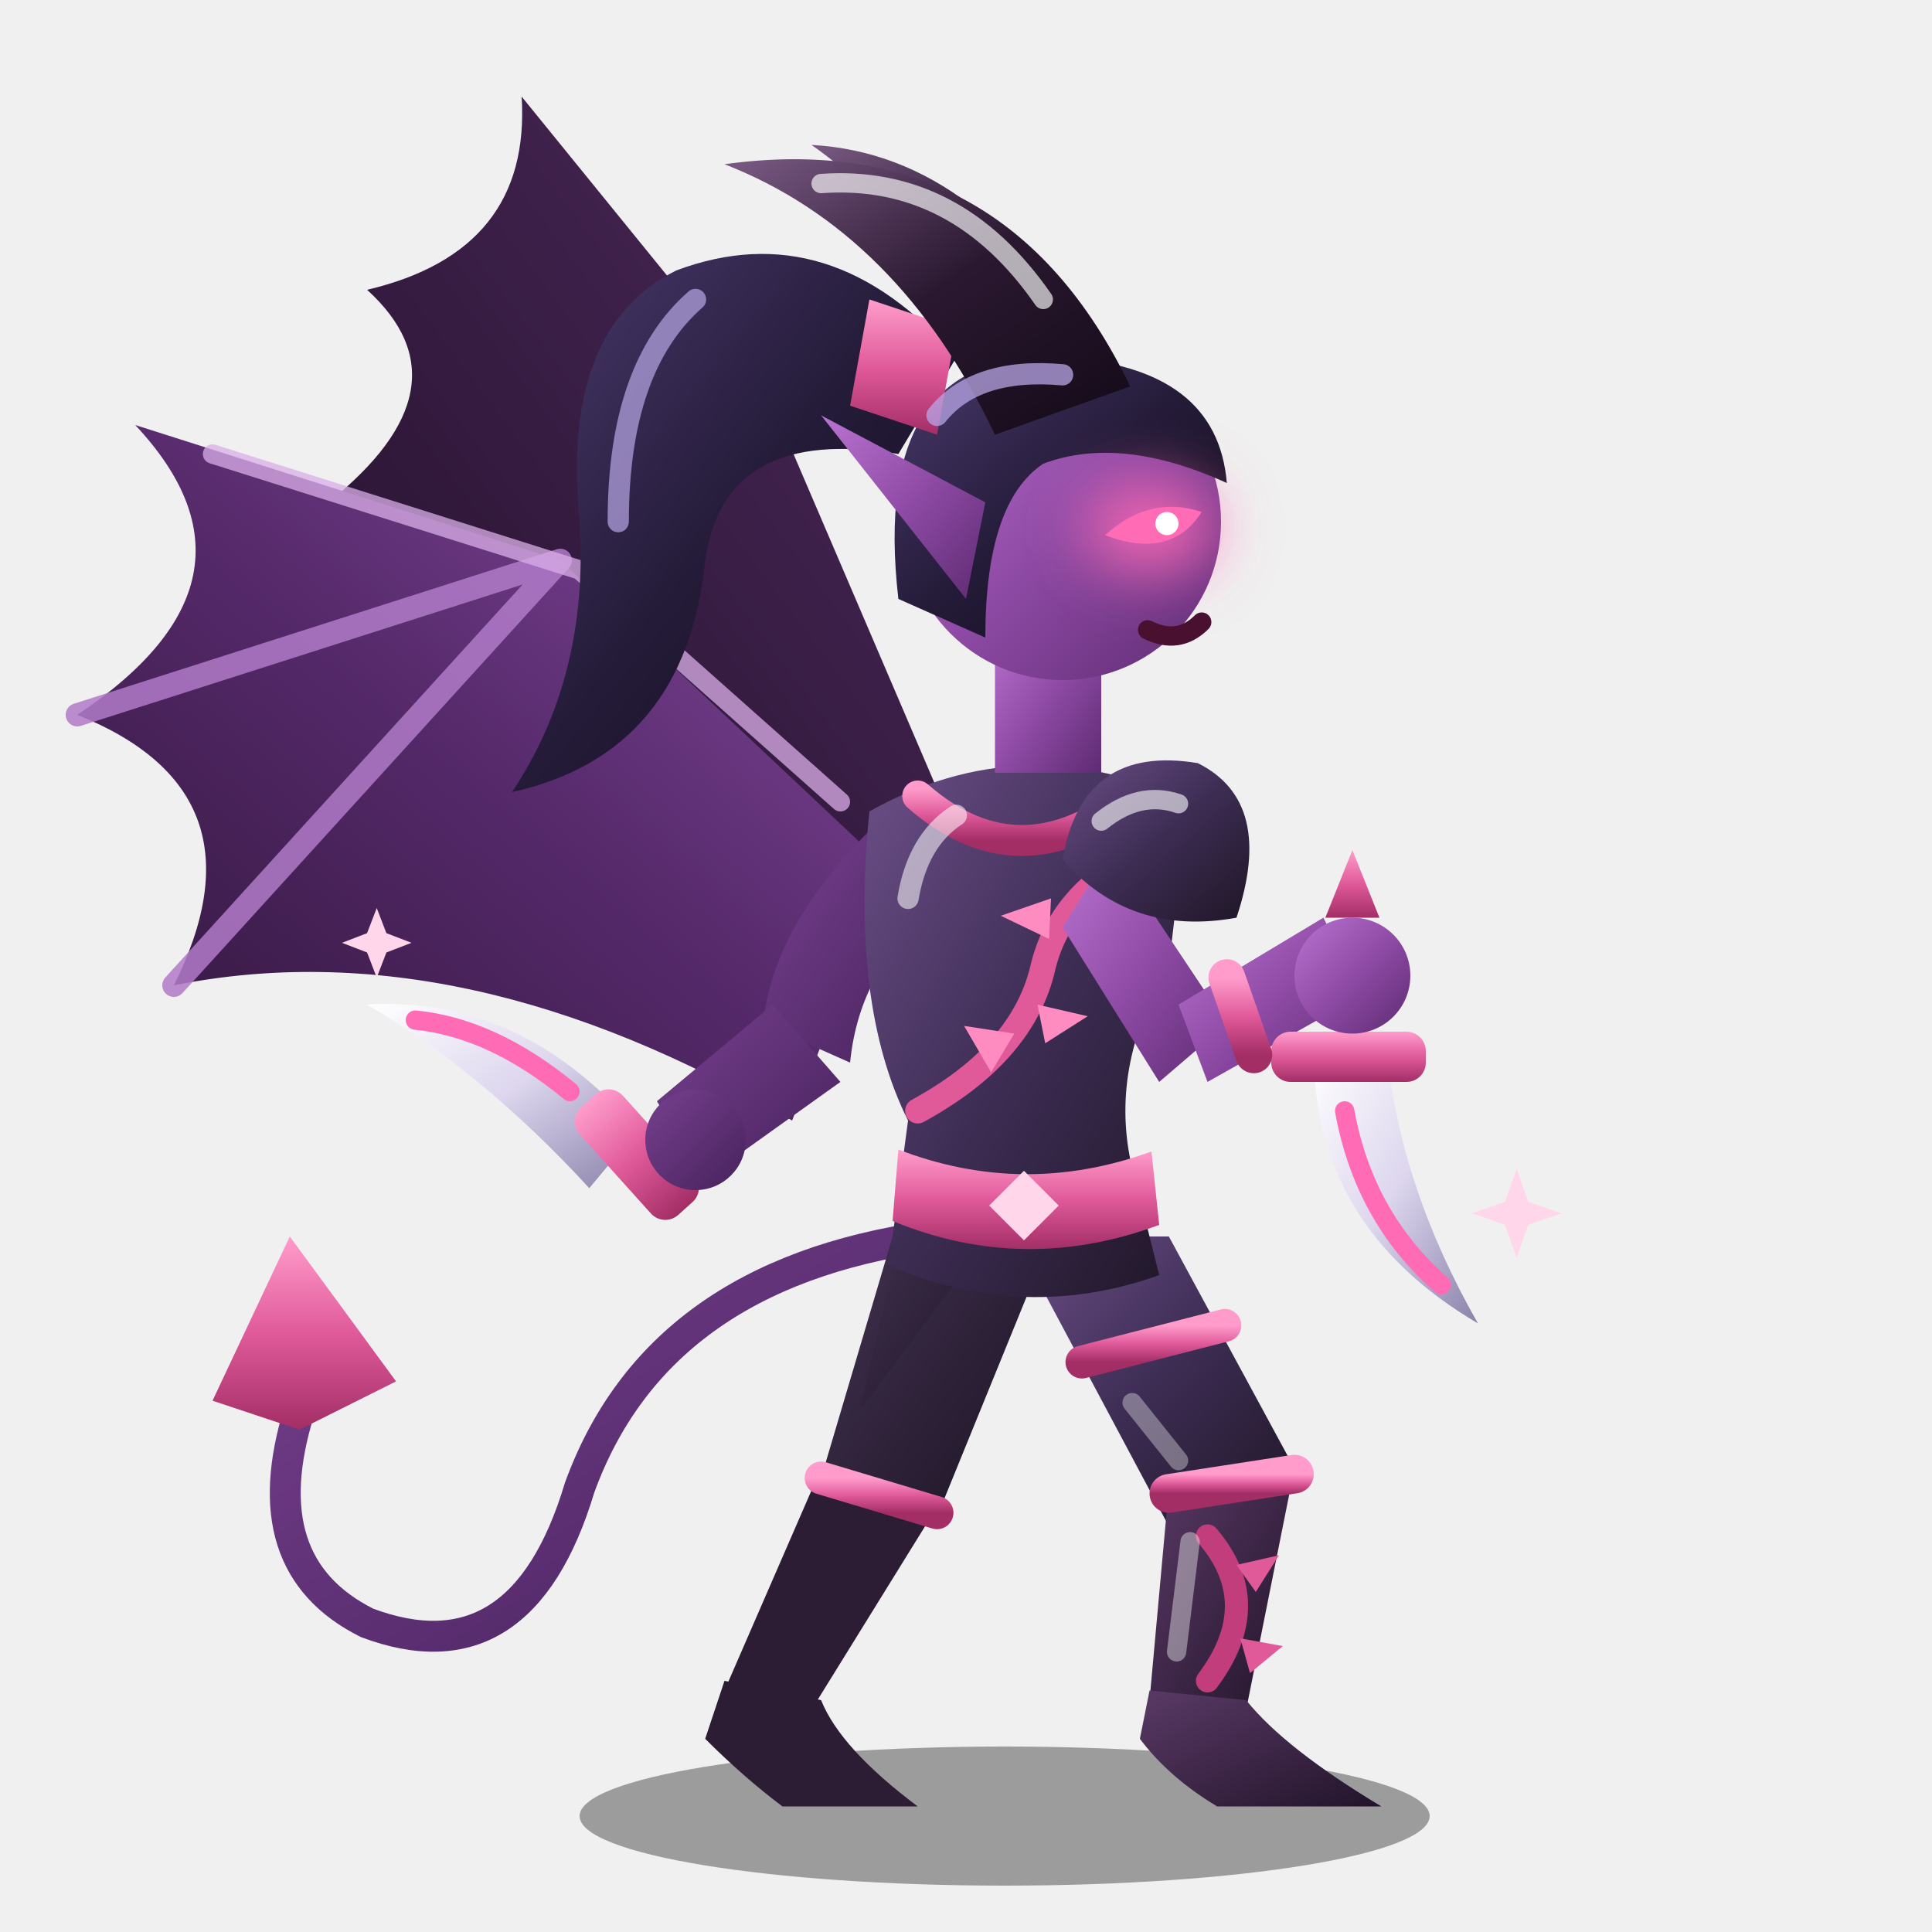
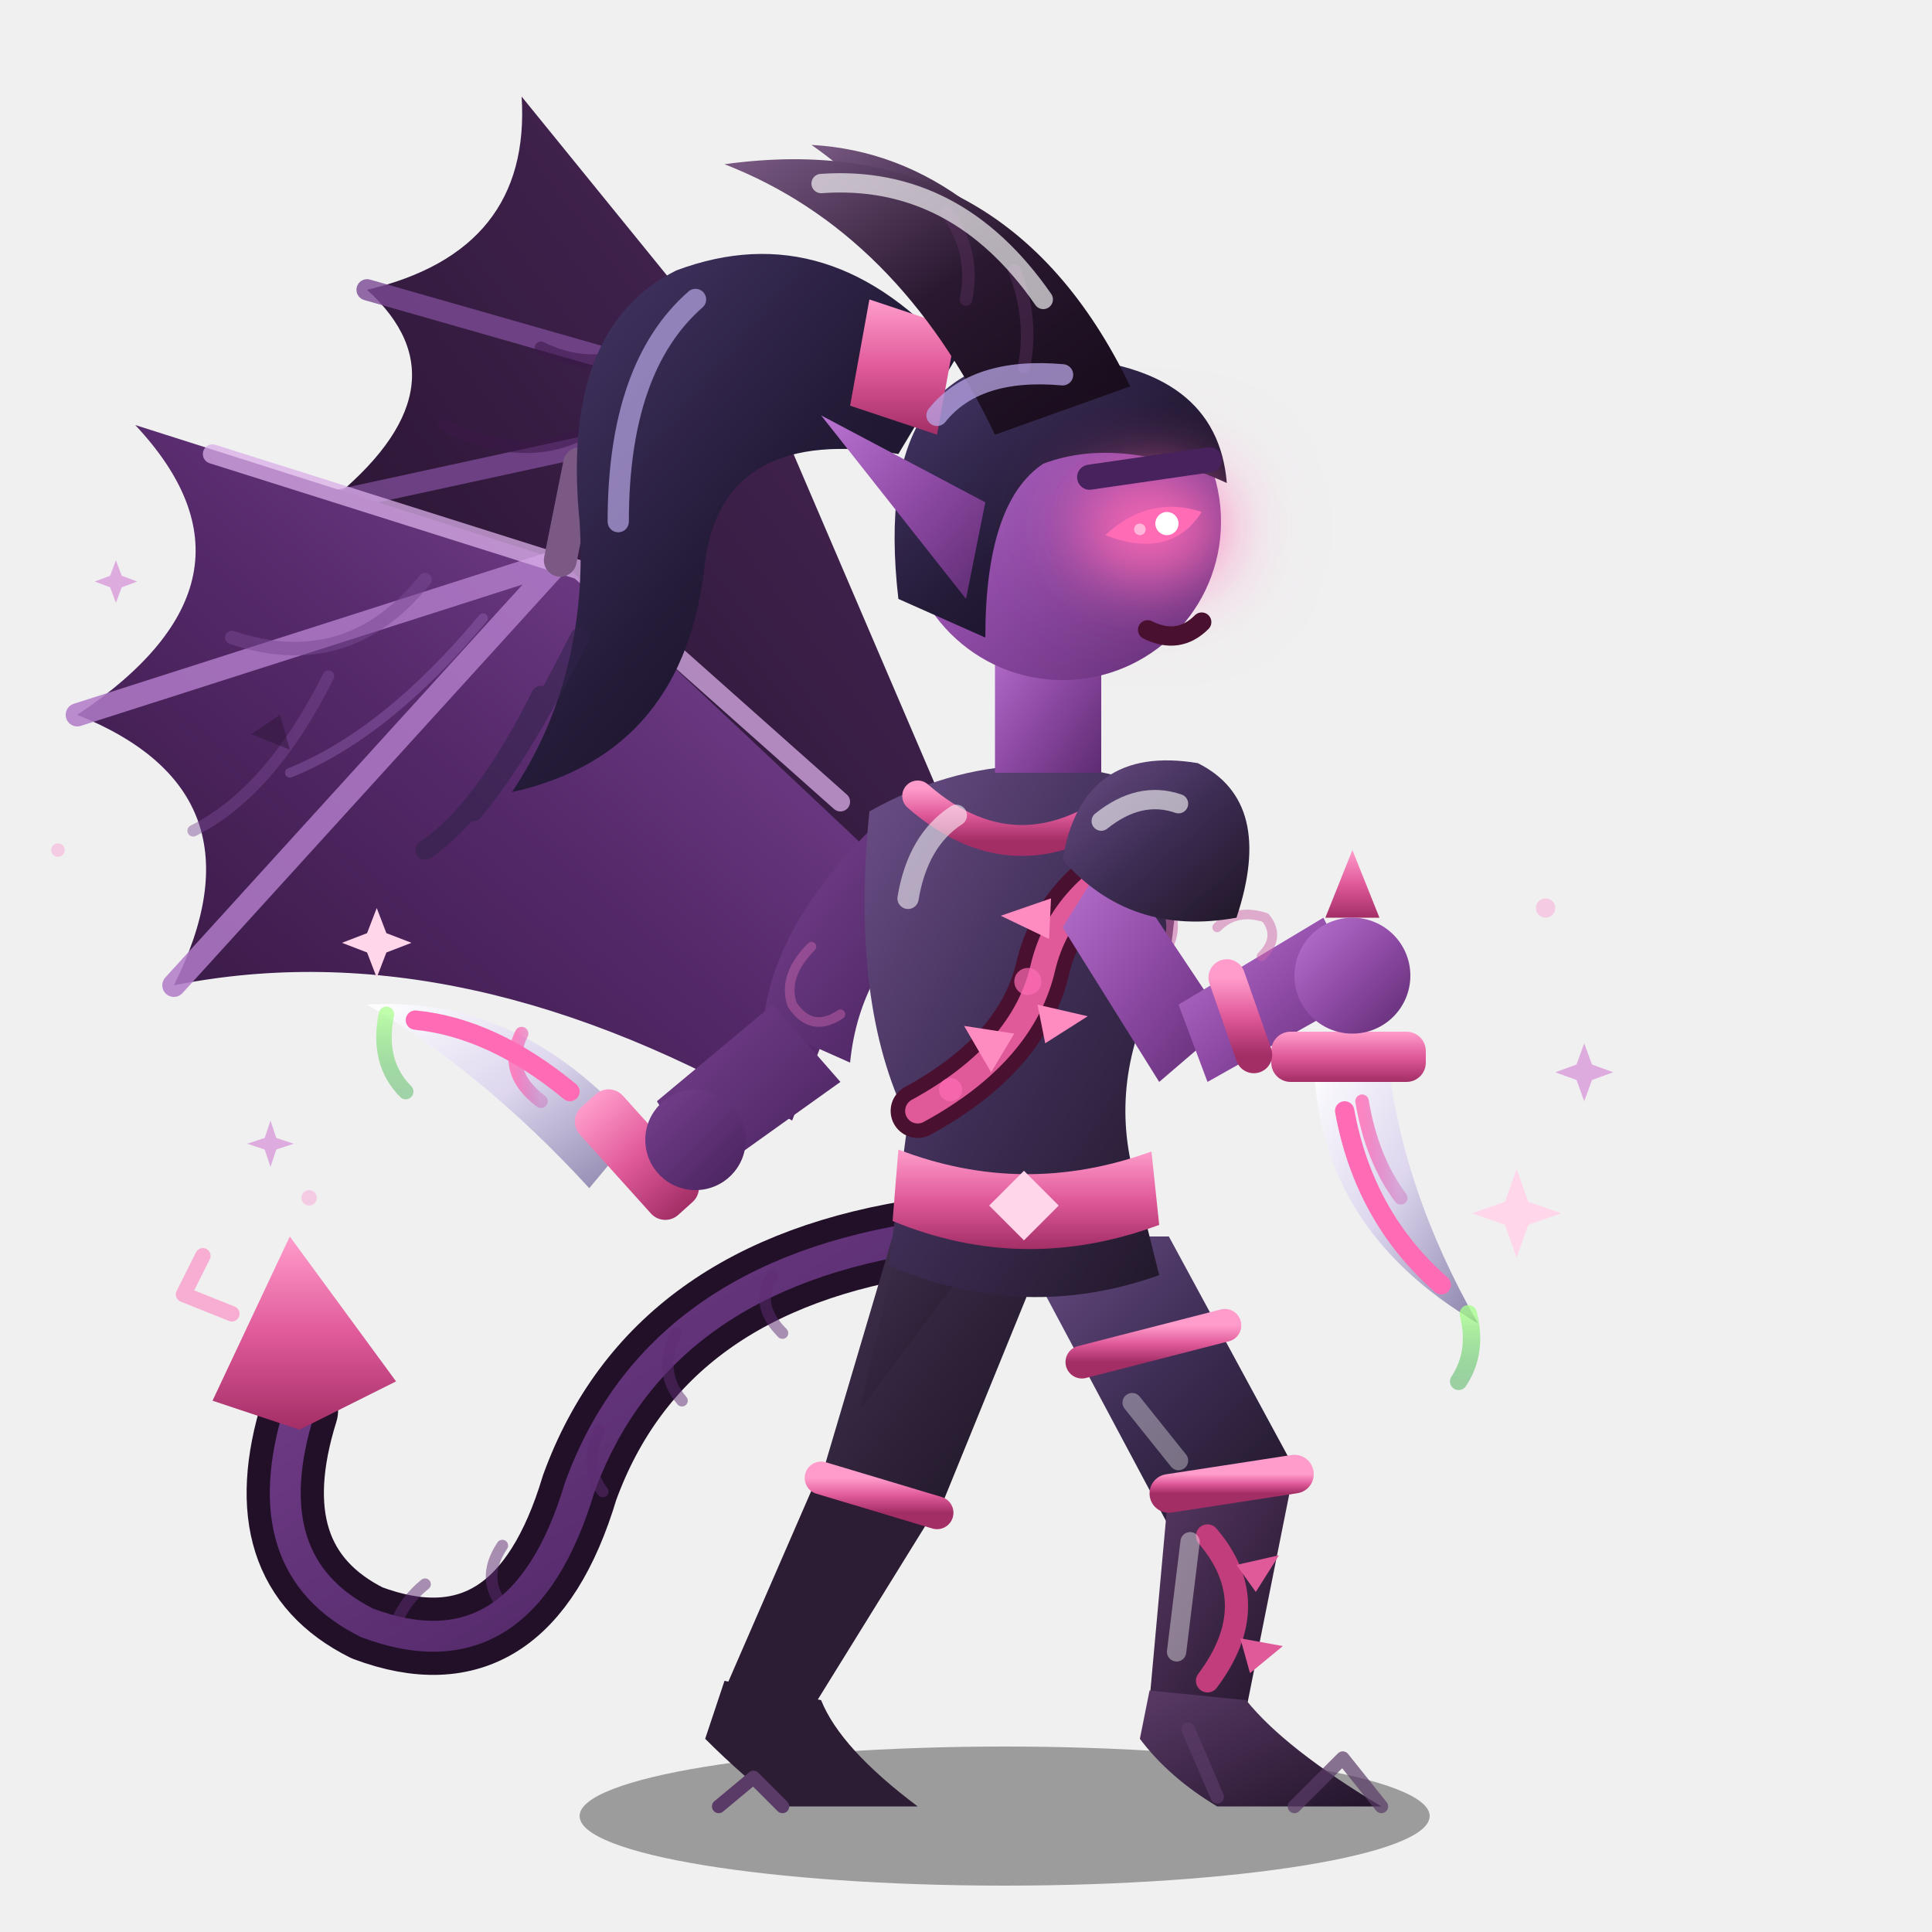
<svg xmlns="http://www.w3.org/2000/svg" viewBox="0 0 100 100" width="512" height="512" data-hand="70,50.5">
  <defs>
-     <linearGradient id="skin" x1="0" y1="0" x2="1" y2="1">
+     <linearGradient id="sx-skin" x1="0" y1="0" x2="1" y2="1">
      <stop offset="0" stop-color="#b874d0" />
      <stop offset=".5" stop-color="#8f4ba6" />
      <stop offset="1" stop-color="#5e2b72" />
    </linearGradient>
-     <linearGradient id="skinD" x1="0" y1="0" x2="1" y2="1">
+     <linearGradient id="sx-skinD" x1="0" y1="0" x2="1" y2="1">
      <stop offset="0" stop-color="#77408f" />
      <stop offset="1" stop-color="#47225c" />
    </linearGradient>
-     <linearGradient id="suit" x1="0" y1="0" x2="1" y2="1">
+     <linearGradient id="sx-suit" x1="0" y1="0" x2="1" y2="1">
      <stop offset="0" stop-color="#6c4f88" />
      <stop offset=".5" stop-color="#3d2d54" />
      <stop offset="1" stop-color="#1f1626" />
    </linearGradient>
-     <linearGradient id="suitD" x1="0" y1="0" x2="1" y2="1">
+     <linearGradient id="sx-suitD" x1="0" y1="0" x2="1" y2="1">
      <stop offset="0" stop-color="#443353" />
      <stop offset="1" stop-color="#1b1322" />
    </linearGradient>
-     <linearGradient id="wing" x1="1" y1="0" x2="0" y2="1">
+     <linearGradient id="sx-wing" x1="1" y1="0" x2="0" y2="1">
      <stop offset="0" stop-color="#8a4ea3" />
      <stop offset=".5" stop-color="#55296a" />
      <stop offset="1" stop-color="#2e1538" />
    </linearGradient>
-     <linearGradient id="wingD" x1="1" y1="0" x2="0" y2="1">
+     <linearGradient id="sx-wingD" x1="1" y1="0" x2="0" y2="1">
      <stop offset="0" stop-color="#4e2a5e" />
      <stop offset="1" stop-color="#221029" />
    </linearGradient>
-     <linearGradient id="hair" x1="0" y1="0" x2="1" y2="1">
+     <linearGradient id="sx-hair" x1="0" y1="0" x2="1" y2="1">
      <stop offset="0" stop-color="#4a3a6e" />
      <stop offset=".5" stop-color="#241b38" />
      <stop offset="1" stop-color="#110c1c" />
    </linearGradient>
-     <linearGradient id="horn" x1="0" y1="0" x2="1" y2="1">
+     <linearGradient id="sx-horn" x1="0" y1="0" x2="1" y2="1">
      <stop offset="0" stop-color="#7a5a84" />
      <stop offset=".5" stop-color="#2a1830" />
      <stop offset="1" stop-color="#130a17" />
    </linearGradient>
-     <linearGradient id="boot" x1="0" y1="0" x2="1" y2="1">
+     <linearGradient id="sx-boot" x1="0" y1="0" x2="1" y2="1">
      <stop offset="0" stop-color="#5a3a66" />
      <stop offset="1" stop-color="#22142a" />
    </linearGradient>
-     <linearGradient id="pink" x1="0" y1="0" x2="0" y2="1">
+     <linearGradient id="sx-pink" x1="0" y1="0" x2="0" y2="1">
      <stop offset="0" stop-color="#ff9ccb" />
      <stop offset=".5" stop-color="#e05a9a" />
      <stop offset="1" stop-color="#a32e66" />
    </linearGradient>
-     <linearGradient id="blade" x1="0" y1="0" x2="1" y2="1">
+     <linearGradient id="sx-blade" x1="0" y1="0" x2="1" y2="1">
      <stop offset="0" stop-color="#ffffff" />
      <stop offset=".5" stop-color="#ddd6ee" />
      <stop offset="1" stop-color="#8a82aa" />
    </linearGradient>
-     <filter id="glow" x="-80%" y="-80%" width="260%" height="260%">
+     <linearGradient id="sx-poison" x1="0" y1="0" x2="0" y2="1">
+       <stop offset="0" stop-color="#a6ff8a" />
+       <stop offset="1" stop-color="#33aa44" stop-opacity=".6" />
+     </linearGradient>
+     <linearGradient id="sx-rune" x1="0" y1="0" x2="1" y2="0">
+       <stop offset="0" stop-color="#ff6bb5" stop-opacity=".8" />
+       <stop offset="1" stop-color="#cc44aa" stop-opacity=".3" />
+     </linearGradient>
+     <filter id="sx-glow" x="-80%" y="-80%" width="260%" height="260%">
      <feGaussianBlur stdDeviation="1.6" />
+     </filter>
+     <filter id="sx-glowHot" x="-100%" y="-100%" width="300%" height="300%">
+       <feGaussianBlur stdDeviation="2.4" />
    </filter>
  </defs>
  <ellipse cx="52" cy="94" rx="22" ry="3.6" fill="#000" opacity=".35" />
  <g stroke="none" stroke-width="1.5" stroke-linejoin="round" stroke-linecap="round">
-     <path d="M49 42 L40 21 L27 5 Q27.5 13 19 15 Q24.5 20 17 26 Q31 28 44 47 Z" fill="url(#wingD)" />
-     <path d="M40 21 L19 15 M40 21 L17 26" fill="none" stroke-width="1.1" opacity=".8" />
-     <path d="M46 45 L29 29 L7 22 Q14.5 30 4 37 Q14 41 9 51 Q24 48 41 58 Z" fill="url(#wing)" />
+     <path d="M49 42 L40 21 L27 5 Q27.5 13 19 15 Q24.5 20 17 26 Q31 28 44 47 Z" fill="url(#sx-wingD)" />
+     <path d="M40 21 L19 15 M40 21 L17 26" fill="none" stroke="#7a4a94" stroke-width="1.1" opacity=".8" />
+     <path d="M36 16 Q32 20 28 18 M33 20 Q29 25 23 22" stroke="#3a1848" stroke-width=".65" fill="none" opacity=".55" />
+     <path d="M46 45 L29 29 L7 22 Q14.5 30 4 37 Q14 41 9 51 Q24 48 41 58 Z" fill="url(#sx-wing)" />
    <path d="M29 29 L4 37 M29 29 L9 51" stroke="#b07ac8" stroke-width="1.2" fill="none" opacity=".85" />
    <path d="M43.5 41.5 L30 29.5 L11 23.5" stroke="#d9aee8" stroke-width="1" fill="none" opacity=".75" />
-     <path d="M29 29 l1 -5" stroke-width="1.7" />
-     <path d="M48 64 Q34 66 30 77 Q27 87 19 84 Q13 81 15.5 73" fill="none" stroke-width="4" />
-     <path d="M48 64 Q34 66 30 77 Q27 87 19 84 Q13 81 15.5 73" fill="none" stroke="url(#skinD)" stroke-width="1.6" />
-     <path d="M15.5 74 L11 72.5 L15 64 L20.5 71.5 Z" fill="url(#pink)" />
-     <path d="M45 43 Q40 48 39.5 53 L44 55 Q44.5 50 48.5 47 Z" fill="url(#skinD)" />
-     <path d="M40 52 L34 57 L36.5 61 L43.5 56 Z" fill="url(#skinD)" />
-     <path class="wpn" d="M33 58.5 Q27 51.5 19 52 Q25 55.5 30.5 61.5 Z" fill="url(#blade)" />
-     <rect class="wpn" x="31.5" y="56" width="3" height="7.5" rx="1" fill="url(#pink)" transform="rotate(-42 33 59.8)" />
-     <circle cx="36" cy="59" r="2.6" fill="url(#skinD)" />
-     <path d="M46.5 63 L54 65 L48.5 78.5 L42.5 76.5 Z" fill="url(#suitD)" />
+     <path d="M29 29 l1 -5" stroke="#7a5a84" stroke-width="1.7" />
+     <path d="M22 30 Q18 35 12 33" stroke="#7a4a94" stroke-width=".7" fill="none" opacity=".5" />
+     <path d="M17 35 Q14 41 10 43" stroke="#7a4a94" stroke-width=".6" fill="none" opacity=".45" />
+     <path d="M25 32 Q20 38 15 40" stroke="#9966b8" stroke-width=".5" fill="none" opacity=".4" />
+     <path d="M13 38 l1.5 -1 l.5 1.8 z" fill="#2e1538" opacity=".5" />
+     <path d="M48 64 Q34 66 30 77 Q27 87 19 84 Q13 81 15.5 73" fill="none" stroke="#221029" stroke-width="4" />
+     <path d="M48 64 Q34 66 30 77 Q27 87 19 84 Q13 81 15.5 73" fill="none" stroke="url(#sx-skinD)" stroke-width="1.6" />
+     <path d="M15.5 74 L11 72.5 L15 64 L20.5 71.5 Z" fill="url(#sx-pink)" />
+     <g stroke="#5e2b72" stroke-width=".6" fill="none" opacity=".5">
+       <path d="M40 66 q-1 1.5 .5 3" />
+       <path d="M35 69 q-1 2 .3 3.5" />
+       <path d="M31 74 q-.8 2 .2 3.2" />
+       <path d="M26 80 q-1 1.5 -.2 2.8" />
+       <path d="M22 82 q-1 .8 -1.5 2" />
+     </g>
+     <path d="M12 68 l-2.5 -1 l1 -2" stroke="#ff6bb5" stroke-width=".8" fill="none" opacity=".5" />
+     <path d="M45 43 Q40 48 39.5 53 L44 55 Q44.5 50 48.5 47 Z" fill="url(#sx-skinD)" />
+     <path d="M40 52 L34 57 L36.5 61 L43.5 56 Z" fill="url(#sx-skinD)" />
+     <path class="wpn" d="M33 58.5 Q27 51.5 19 52 Q25 55.5 30.5 61.5 Z" fill="url(#sx-blade)" />
+     <path class="wpn" d="M27 53.5 q-1 2 1 3.5" stroke="url(#sx-rune)" stroke-width=".7" fill="none" />
+     <rect class="wpn" x="31.5" y="56" width="3" height="7.5" rx="1" fill="url(#sx-pink)" transform="rotate(-42 33 59.8)" />
+     <circle cx="36" cy="59" r="2.6" fill="url(#sx-skinD)" />
+     <path class="wpn" d="M20 52.5 q-.5 2.5 1 4" stroke="url(#sx-poison)" stroke-width=".8" fill="none" opacity=".7" />
+     <path d="M46.5 63 L54 65 L48.5 78.5 L42.5 76.5 Z" fill="url(#sx-suitD)" />
    <path d="M42.5 76 L48.5 78 L42 88.5 L37.5 87.5 Z" fill="#2c1c34" />
    <path d="M37.5 87 L42.5 88 Q43.5 90.5 47.5 93.5 L40.5 93.5 Q38.5 92 36.5 90 Z" fill="#2c1c34" />
-     <path d="M52.5 64 L60.5 64 L67 76 L60.5 79 Z" fill="url(#suit)" />
-     <path d="M60.5 77 L67 76 L64.5 88.5 L59.5 88 Z" fill="url(#boot)" />
-     <path d="M59.5 87.5 L64.5 88 Q66.5 90.5 71.5 93.5 L63 93.5 Q60.5 92 59 90 Z" fill="url(#boot)" />
-     <path d="M47 62 L52 63 L44.5 73 Z" fill="url(#suitD)" />
-     <path d="M45 42 Q53 37.5 61.5 41.5 L60.5 50 Q57.5 55 58.5 60 L60 66 Q53 68.5 46 65.5 L47 58 Q44 52 45 42 Z" fill="url(#suit)" />
-     <path d="M46.5 59.5 Q53 62 59.6 59.6 L60 63.4 Q53 66 46.2 63.2 Z" fill="url(#pink)" />
+     <path d="M40.5 93.5 l-1.5 -1.5 l-1.8 1.5" stroke="#5a3a66" stroke-width=".7" fill="none" />
+     <path d="M52.5 64 L60.5 64 L67 76 L60.5 79 Z" fill="url(#sx-suit)" />
+     <path d="M60.5 77 L67 76 L64.5 88.5 L59.5 88 Z" fill="url(#sx-boot)" />
+     <path d="M59.5 87.5 L64.5 88 Q66.5 90.5 71.5 93.5 L63 93.5 Q60.5 92 59 90 Z" fill="url(#sx-boot)" />
+     <path d="M71.5 93.5 l-2 -2.5 l-2.5 2.5 M63 93 l-1.5 -3.5" stroke="#5a3a66" stroke-width=".7" fill="none" opacity=".7" />
+     <path d="M47 62 L52 63 L44.5 73 Z" fill="url(#sx-suitD)" />
+     <path d="M45 42 Q53 37.5 61.5 41.5 L60.5 50 Q57.5 55 58.5 60 L60 66 Q53 68.5 46 65.5 L47 58 Q44 52 45 42 Z" fill="url(#sx-suit)" />
+     <path d="M46.5 59.5 Q53 62 59.6 59.6 L60 63.4 Q53 66 46.2 63.2 Z" fill="url(#sx-pink)" />
    <path d="M53 60.6 l1.8 1.8 l-1.8 1.8 l-1.8 -1.8 z" fill="#ffd6ea" stroke-width=".7" />
-     <path d="M47.5 41.2 Q53 46 59 40.8" stroke="url(#pink)" stroke-width="1.6" fill="none" />
-     <path d="M59.5 44 Q55 46 54 50 Q53 54.5 47.5 57.5" stroke-width="2.8" fill="none" />
+     <path d="M47.5 41.2 Q53 46 59 40.8" stroke="url(#sx-pink)" stroke-width="1.6" fill="none" />
+     <path d="M59.5 44 Q55 46 54 50 Q53 54.5 47.5 57.5" stroke="#4a1030" stroke-width="2.8" fill="none" />
    <path d="M59.5 44 Q55 46 54 50 Q53 54.5 47.5 57.5" stroke="#e05a9a" stroke-width="1.3" fill="none" />
    <g fill="#ff8cc0" stroke-width=".6">
      <path d="M56.3 45.4 l.2 -2.9 l1.8 2 z" />
      <path d="M54.3 48.6 l-2.5 -1.2 l2.6 -.9 z" />
      <path d="M53.7 52 l2.6 .6 l-2.2 1.4 z" />
      <path d="M51.3 55.5 l-1.4 -2.4 l2.6 .4 z" />
    </g>
-     <path d="M51.5 32 h5.5 v8 h-5.5 z" fill="url(#skin)" />
-     <path d="M57 19 Q51 8 42 7.5 Q48.5 12 50.5 21 Z" fill="url(#horn)" />
-     <circle cx="55" cy="27" r="8.2" fill="url(#skin)" />
-     <path d="M49.5 18.5 Q43 11 35 14 Q29 17 30 27 Q30.5 35 26.5 41 Q35.5 39 36.5 29 Q37.5 22 46.5 23.5 Z" fill="url(#hair)" />
-     <path d="M46.5 31 Q45 18 55 18.5 Q63 19 63.5 25 Q58 22.5 54 24 Q51 26 51 33 Z" fill="url(#hair)" />
-     <path d="M45 15.5 L49.5 17 L48.5 22.5 L44 21 Z" fill="url(#pink)" />
-     <path d="M51 26 L42.5 21.5 L50 31 Z" fill="url(#skin)" />
-     <path d="M58.5 20 Q52 6.5 37.5 8.5 Q46.5 12 51.5 22.5 Z" fill="url(#horn)" />
-     <path d="M57.5 44 L63.5 53 L60 56 L55 48 Z" fill="url(#skin)" />
-     <path d="M61 52 L68.5 47.5 L70.5 51.5 L62.5 56 Z" fill="url(#skin)" />
-     <path class="wpn" d="M68 54.5 Q68 63.5 76.5 68.5 Q72.5 61.5 71.8 54.5 Z" fill="url(#blade)" />
-     <path class="wpn" d="M68.6 47.5 L70 44 L71.4 47.5 Z" fill="url(#pink)" />
-     <rect class="wpn" x="65.8" y="53.4" width="8" height="2.6" rx="1" fill="url(#pink)" />
-     <circle cx="70" cy="50.5" r="3" fill="url(#skin)" />
-     <path d="M55 44.5 Q56 38.5 62 39.5 Q66 41.5 64 47.5 Q58.5 48.5 55 44.5 Z" fill="url(#suit)" />
+     <g fill="#ff6bb5" opacity=".7">
+       <circle cx="57.8" cy="44.2" r=".8" />
+       <circle cx="53.2" cy="50.8" r=".7" />
+       <circle cx="49.2" cy="56.4" r=".6" />
+     </g>
+     <path d="M57 46.5 q2 -1 3.5 .5 q.5 1.5 -.5 2.5" stroke="#cc66aa" stroke-width=".6" fill="none" opacity=".55" />
+     <path d="M42 49 q-1.5 1.5 -1 3 q1 1.5 2.5 .5" stroke="#cc66aa" stroke-width=".5" fill="none" opacity=".45" />
+     <path d="M51.5 32 h5.5 v8 h-5.5 z" fill="url(#sx-skin)" />
+     <path d="M57 19 Q51 8 42 7.5 Q48.5 12 50.5 21 Z" fill="url(#sx-horn)" />
+     <path d="M49 13 q1.5 2 1 4 M47 10 q1 2.5 .5 4.5" stroke="#5a3060" stroke-width=".65" fill="none" opacity=".45" />
+     <circle cx="55" cy="27" r="8.2" fill="url(#sx-skin)" />
+     <path d="M49.5 18.5 Q43 11 35 14 Q29 17 30 27 Q30.5 35 26.5 41 Q35.5 39 36.5 29 Q37.5 22 46.5 23.5 Z" fill="url(#sx-hair)" />
+     <path d="M46.5 31 Q45 18 55 18.5 Q63 19 63.5 25 Q58 22.5 54 24 Q51 26 51 33 Z" fill="url(#sx-hair)" />
+     <path d="M45 15.5 L49.5 17 L48.5 22.5 L44 21 Z" fill="url(#sx-pink)" />
+     <path d="M28 36 Q25 42 22 44 M30 33 Q27 39 24.5 42" stroke="#302248" stroke-width="1" fill="none" opacity=".55" />
+     <path d="M51 26 L42.5 21.5 L50 31 Z" fill="url(#sx-skin)" />
+     <path d="M58.5 20 Q52 6.5 37.5 8.5 Q46.5 12 51.5 22.5 Z" fill="url(#sx-horn)" />
+     <path d="M52.5 14 q1 2.5 .5 5 M49 11 q1.5 2 1 4.5" stroke="#5a3060" stroke-width=".65" fill="none" opacity=".45" />
+     <path d="M57.5 44 L63.5 53 L60 56 L55 48 Z" fill="url(#sx-skin)" />
+     <path d="M61 52 L68.5 47.5 L70.5 51.5 L62.5 56 Z" fill="url(#sx-skin)" />
+     <path d="M63 48 q1 -1 2.5 -.5 q.8 1 -.2 2" stroke="#cc66aa" stroke-width=".5" fill="none" opacity=".5" />
+     <path class="wpn" d="M68 54.5 Q68 63.5 76.5 68.5 Q72.5 61.5 71.8 54.5 Z" fill="url(#sx-blade)" />
+     <path class="wpn" d="M70.5 57 q.5 3 2 5" stroke="url(#sx-rune)" stroke-width=".7" fill="none" />
+     <path class="wpn" d="M68.6 47.5 L70 44 L71.4 47.5 Z" fill="url(#sx-pink)" />
+     <rect class="wpn" x="65.8" y="53.4" width="8" height="2.6" rx="1" fill="url(#sx-pink)" />
+     <circle cx="70" cy="50.5" r="3" fill="url(#sx-skin)" />
+     <path class="wpn" d="M76 68 q.5 2 -.5 3.5" stroke="url(#sx-poison)" stroke-width=".9" fill="none" opacity=".75" />
+     <path d="M55 44.5 Q56 38.5 62 39.5 Q66 41.5 64 47.5 Q58.5 48.5 55 44.5 Z" fill="url(#sx-suit)" />
  </g>
  <path d="M62.5 79.5 Q65.5 83 62.5 87" stroke="#c23d7c" stroke-width="1.2" fill="none" stroke-linecap="round" />
  <g fill="#e05a9a">
    <path d="M64 81 l2.2 -.5 l-1.2 1.9 z" />
    <path d="M64.2 84.8 l2.2 .4 l-1.7 1.4 z" />
  </g>
-   <path d="M60.5 77.3 L67 76.3" stroke="url(#pink)" stroke-width="2" stroke-linecap="round" />
-   <path d="M42.5 76.5 L48.5 78.3" stroke="url(#pink)" stroke-width="1.7" stroke-linecap="round" />
-   <path d="M63.5 50.6 L64.9 54.6" stroke="url(#pink)" stroke-width="1.9" stroke-linecap="round" />
-   <ellipse cx="59.5" cy="27.3" rx="3.4" ry="2.3" fill="#ff6bb5" opacity=".9" filter="url(#glow)" />
+   <path d="M60.5 77.3 L67 76.3" stroke="url(#sx-pink)" stroke-width="2" stroke-linecap="round" />
+   <path d="M42.5 76.5 L48.5 78.3" stroke="url(#sx-pink)" stroke-width="1.7" stroke-linecap="round" />
+   <path d="M63.5 50.6 L64.9 54.6" stroke="url(#sx-pink)" stroke-width="1.9" stroke-linecap="round" />
+   <ellipse cx="59.5" cy="27.3" rx="4" ry="2.8" fill="#ff6bb5" opacity=".5" filter="url(#sx-glowHot)" />
+   <ellipse cx="59.5" cy="27.3" rx="3.4" ry="2.3" fill="#ff6bb5" opacity=".9" filter="url(#sx-glow)" />
  <path d="M57.2 27.7 Q59.5 25.6 62.2 26.5 Q60.6 29 57.2 27.7 Z" fill="#ff6bb5" stroke="none" stroke-width=".7" stroke-linejoin="round" />
  <circle cx="60.4" cy="27.1" r=".6" fill="#fff" />
-   <path d="M56.4 24.7 L62.6 23.8" stroke="none" stroke-width="1.3" stroke-linecap="round" />
+   <circle cx="59" cy="27.4" r=".3" fill="#ffd6ea" opacity=".7" />
+   <path d="M56.4 24.7 L62.6 23.8" stroke="#47225c" stroke-width="1.3" stroke-linecap="round" />
  <path d="M59.4 32.6 q1.6 .8 2.8 -.4" stroke="#4a1030" stroke-width="1" fill="none" stroke-linecap="round" />
  <path d="M42.5 9.5 Q49.5 9 54 15.5" stroke="#fff" stroke-width="1" fill="none" opacity=".65" stroke-linecap="round" />
  <path d="M48.5 21.5 Q50.5 19 55 19.4" stroke="#b8a6e6" stroke-width="1.1" fill="none" opacity=".75" stroke-linecap="round" />
  <path d="M36 15.5 Q32 19 32 27" stroke="#b8a6e6" stroke-width="1.1" fill="none" opacity=".7" stroke-linecap="round" />
  <path d="M47 46.5 Q47.5 43.5 49.5 42.2" stroke="#fff" stroke-width="1.1" fill="none" opacity=".55" stroke-linecap="round" />
  <path d="M57 42.5 q2 -1.6 4 -.9" stroke="#fff" stroke-width="1" fill="none" opacity=".6" stroke-linecap="round" />
-   <path d="M56 70.5 L63.4 68.6" stroke="url(#pink)" stroke-width="1.7" stroke-linecap="round" />
+   <path d="M56 70.5 L63.4 68.6" stroke="url(#sx-pink)" stroke-width="1.7" stroke-linecap="round" />
  <path d="M61.6 79.8 L60.9 85.5" stroke="#fff" stroke-width="1" opacity=".4" stroke-linecap="round" />
  <path d="M58.6 72.6 L61 75.6" stroke="#fff" stroke-width="1" opacity=".35" stroke-linecap="round" />
  <path class="wpn" d="M69.6 57.5 Q70.6 63 74.6 66.5" stroke="#ff6bb5" stroke-width="1" fill="none" stroke-linecap="round" />
  <path class="wpn" d="M29.5 56.5 Q25.5 53.2 21.5 52.8" stroke="#ff6bb5" stroke-width="1" fill="none" stroke-linecap="round" />
  <g class="wpn" fill="#ffd6ea">
    <path d="M78.5 60.5 l.6 1.7 l1.7 .6 l-1.7 .6 l-.6 1.7 l-.6 -1.7 l-1.7 -.6 l1.7 -.6 z" />
    <path d="M19.5 47 l.5 1.3 l1.3 .5 l-1.3 .5 l-.5 1.3 l-.5 -1.3 l-1.3 -.5 l1.3 -.5 z" />
  </g>
+   <g fill="#cc66cc" opacity=".5">
+     <path d="M82 54 l.4 1.1 l1.1 .4 l-1.1 .4 l-.4 1.1 l-.4 -1.1 l-1.1 -.4 l1.1 -.4 z" />
+     <path d="M14 58 l.3 .9 l.9 .3 l-.9 .3 l-.3 .9 l-.3 -.9 l-.9 -.3 l.9 -.3 z" />
+     <path d="M6 29 l.3 .8 l.8 .3 l-.8 .3 l-.3 .8 l-.3 -.8 l-.8 -.3 l.8 -.3 z" />
+   </g>
+   <g fill="#ff88cc" opacity=".35">
+     <circle cx="80" cy="47" r=".5" />
+     <circle cx="16" cy="62" r=".4" />
+     <circle cx="3" cy="44" r=".35" />
+   </g>
</svg>
